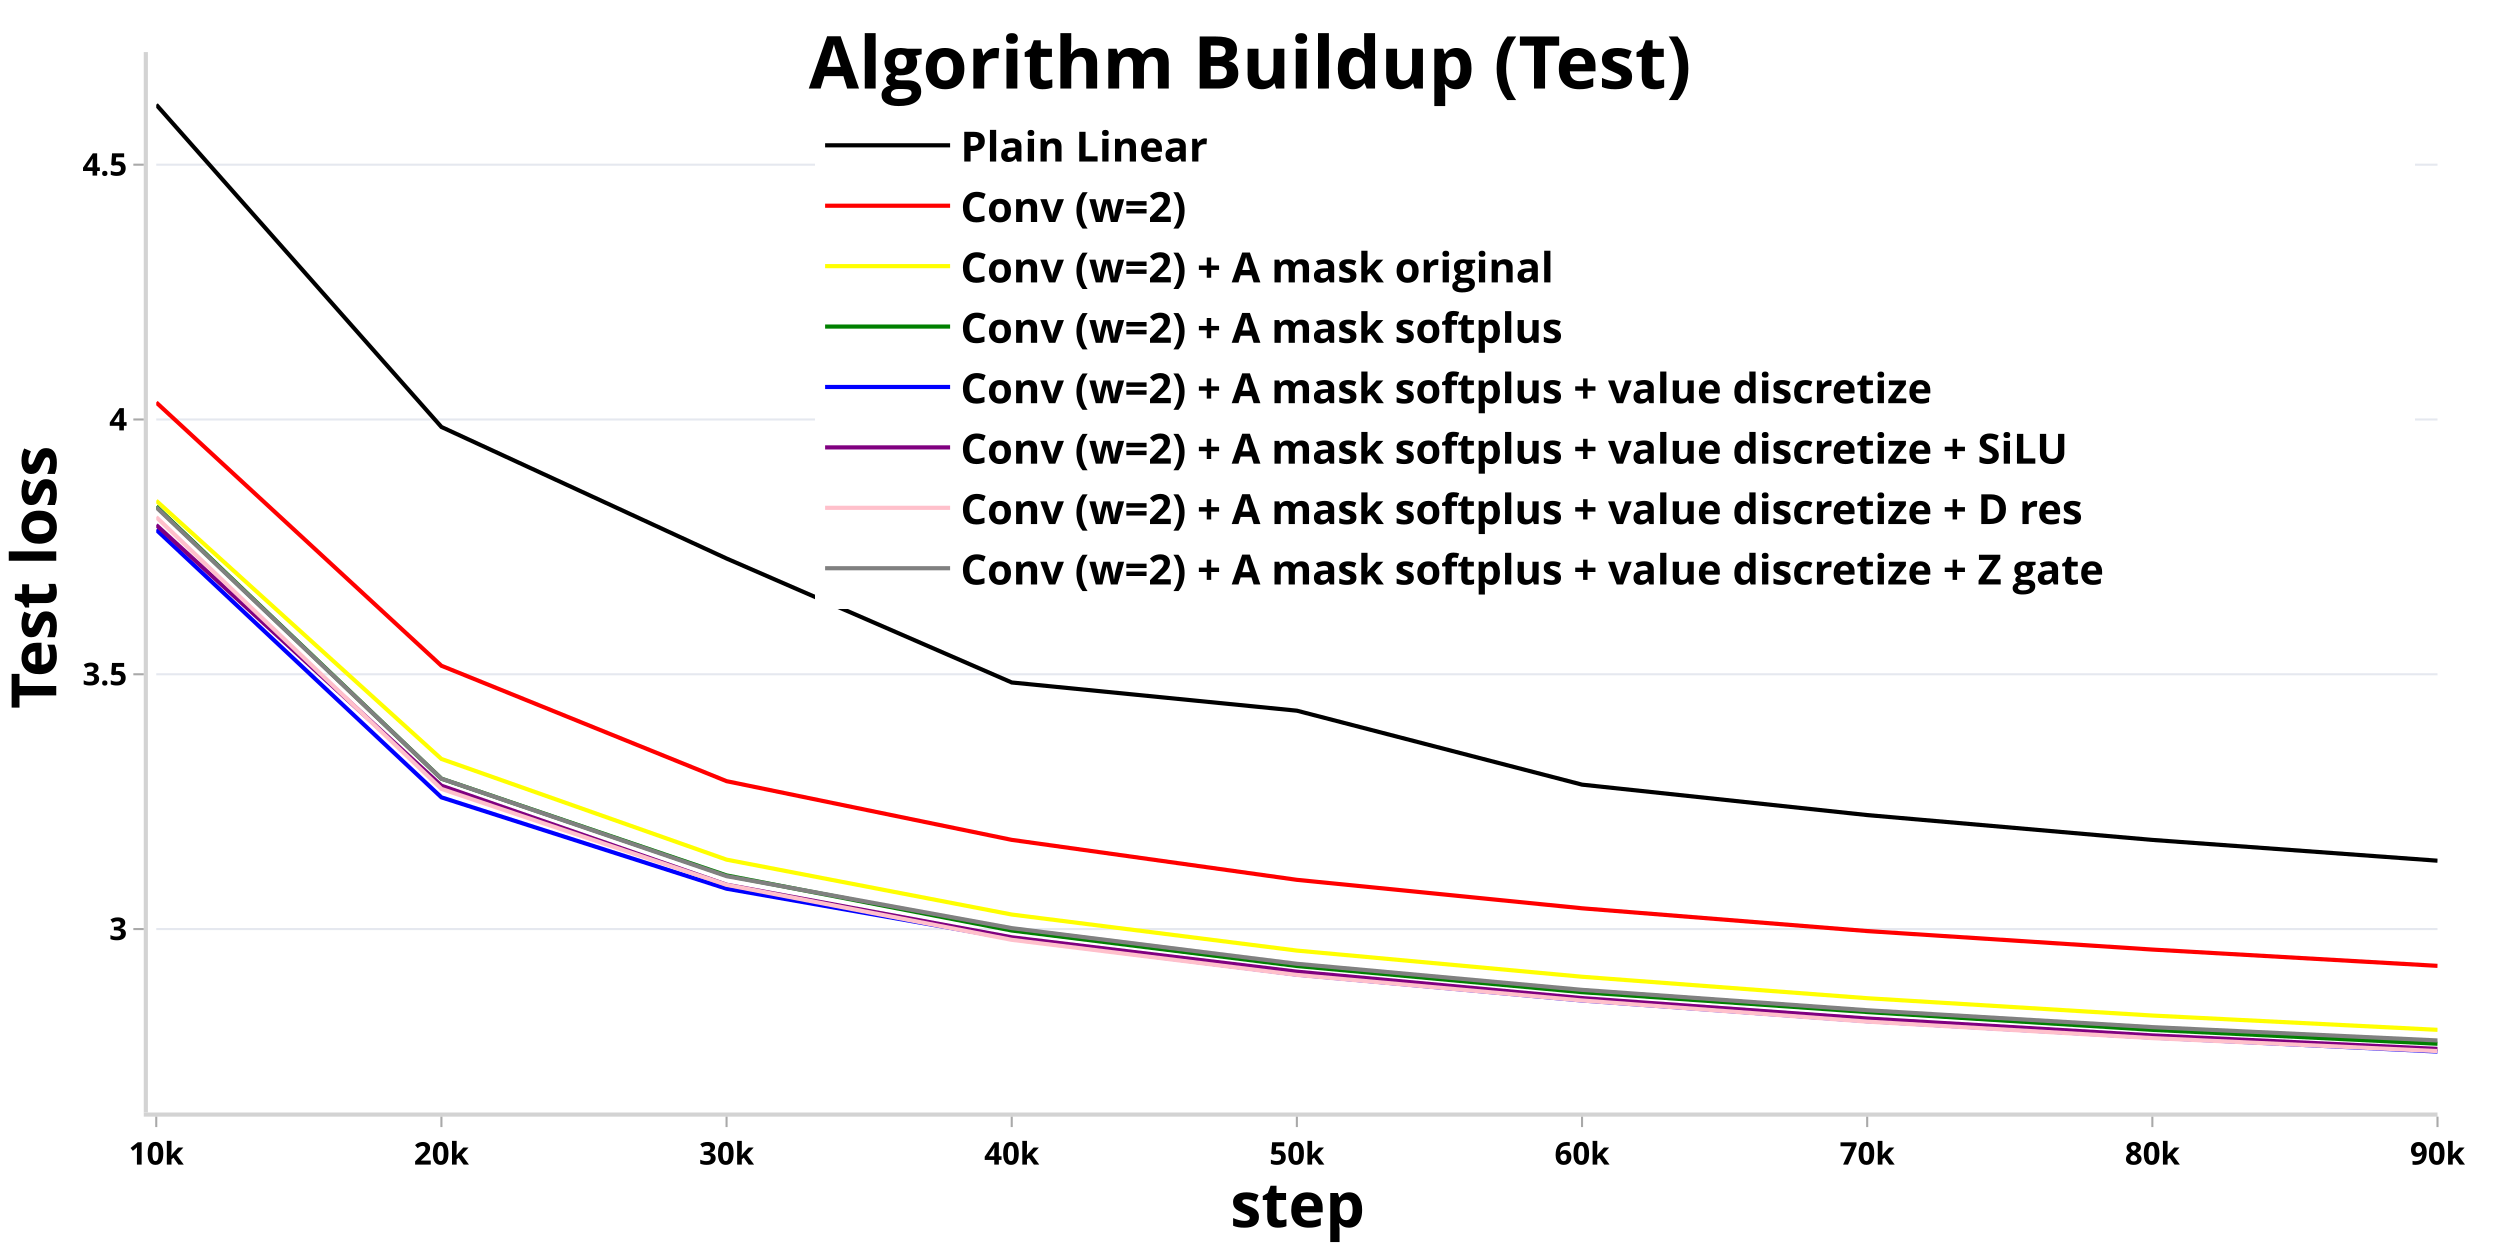
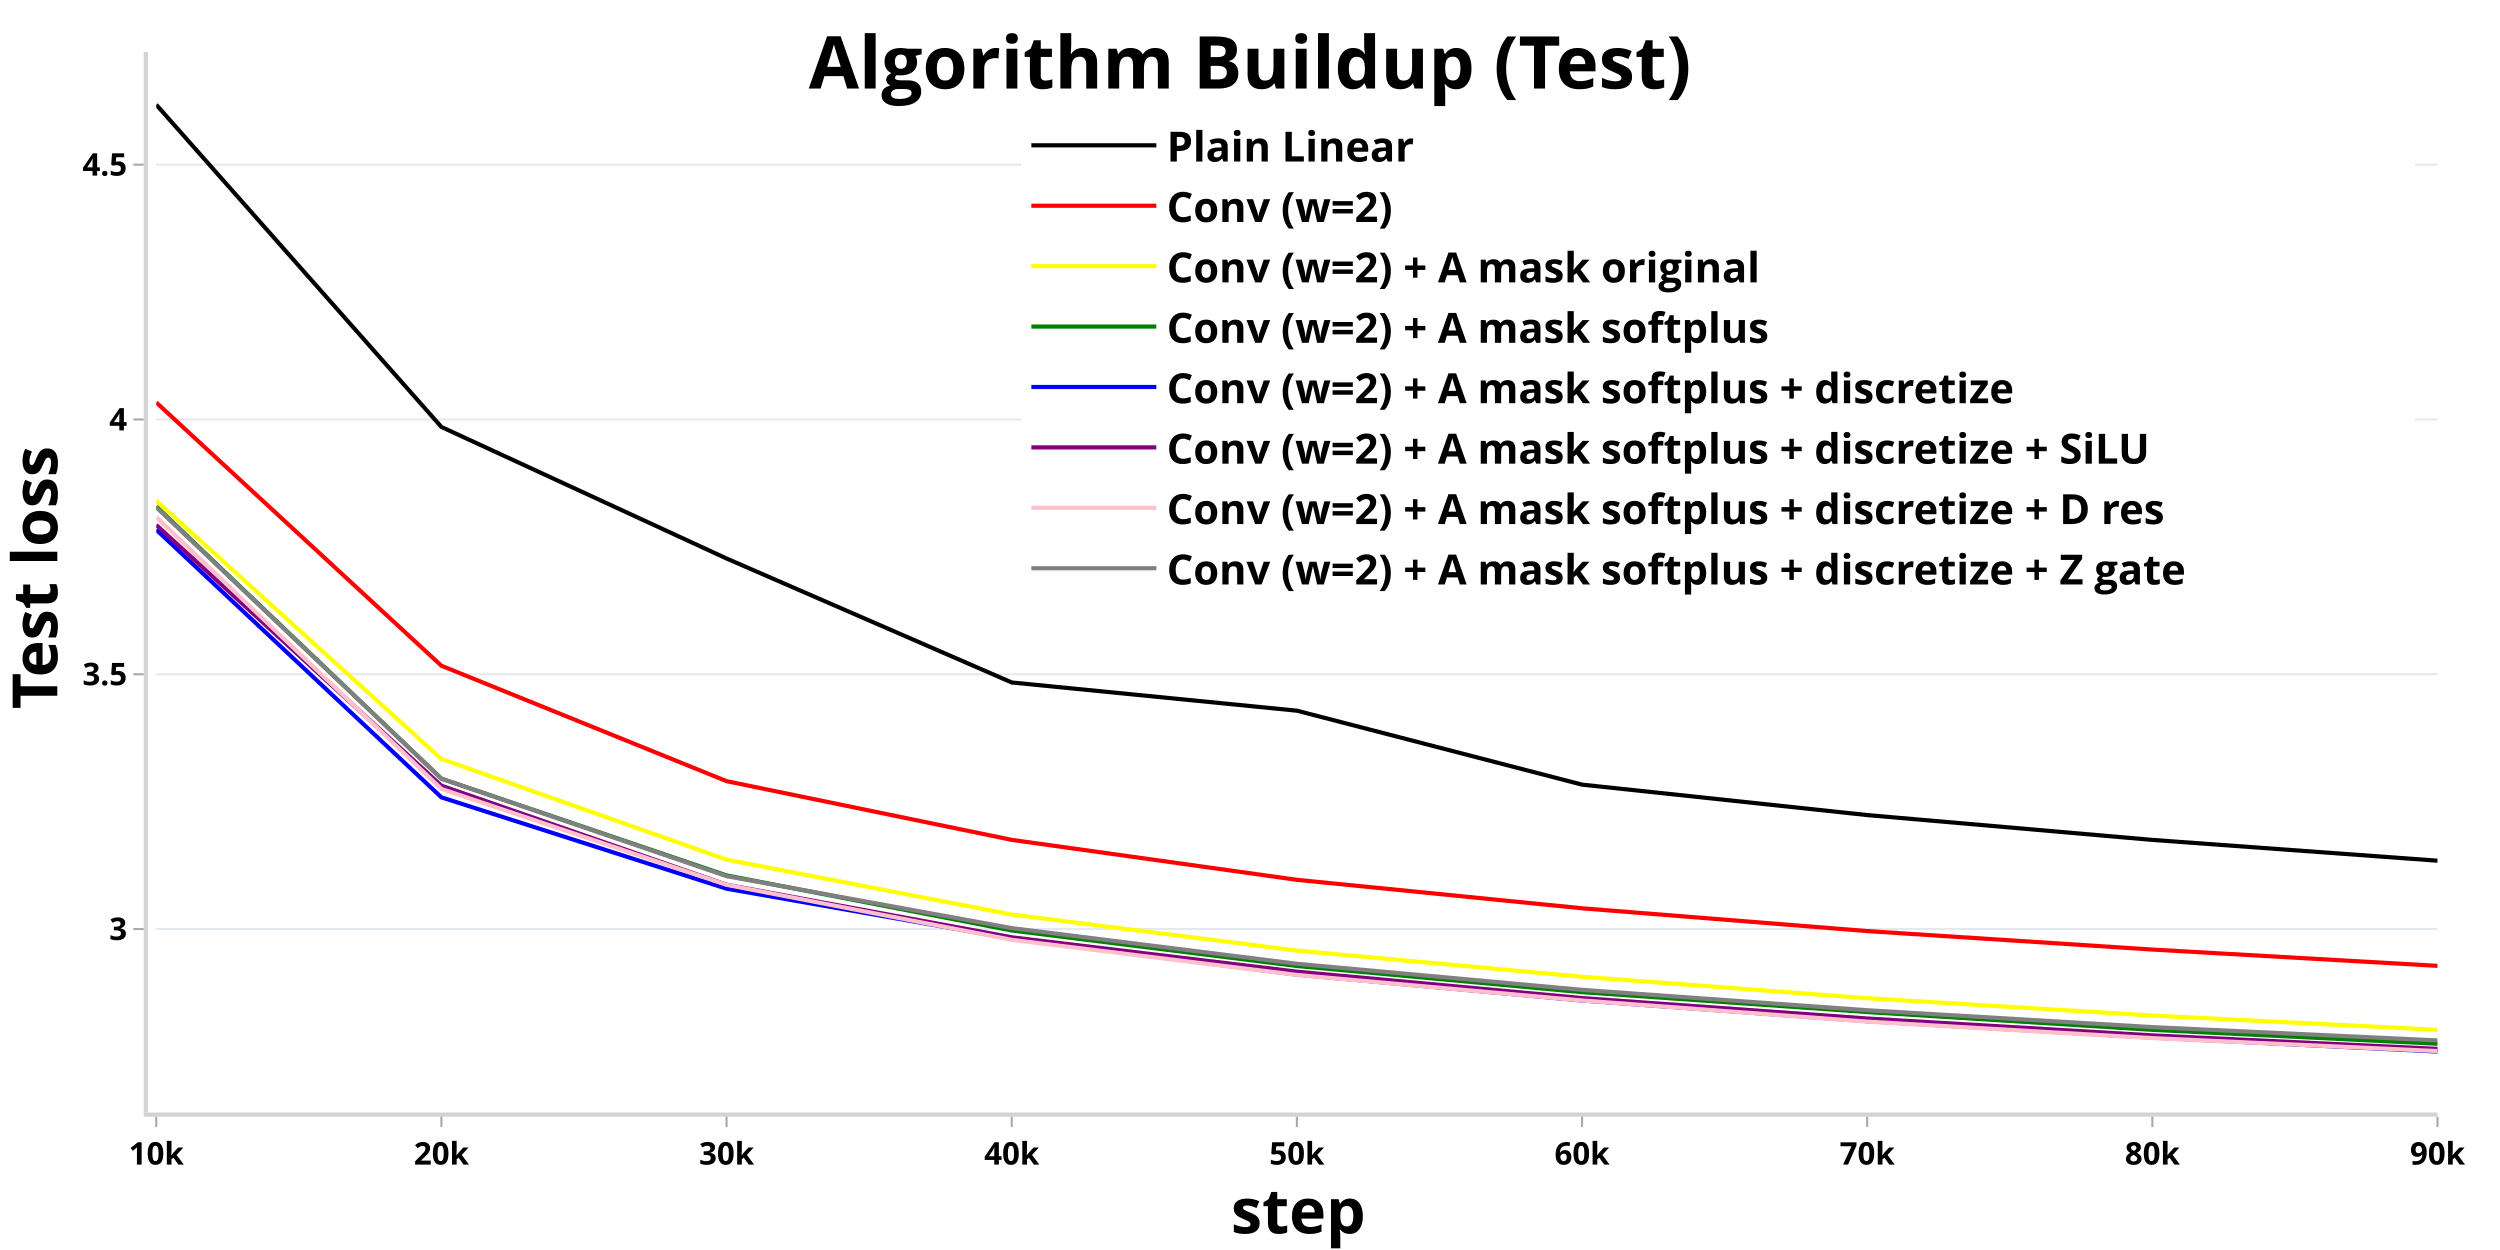
<svg xmlns="http://www.w3.org/2000/svg" class="main-svg" width="1200" height="600" style="" viewBox="0 0 1200 600">
  <rect x="0" y="0" width="1200" height="600" style="fill: rgb(255, 255, 255); fill-opacity: 1;" />
-   <defs id="defs-12caea">
+   <defs id="defs-2b2a4d">
    <g class="clips">
-       <clipPath id="clip12caeaxyplot" class="plotclip">
+       <clipPath id="clip2b2a4dxyplot" class="plotclip">
        <rect width="1095" height="505" />
      </clipPath>
-       <clipPath class="axesclip" id="clip12caeax">
+       <clipPath class="axesclip" id="clip2b2a4dx">
        <rect x="75" y="0" width="1095" height="600" />
      </clipPath>
-       <clipPath class="axesclip" id="clip12caeay">
+       <clipPath class="axesclip" id="clip2b2a4dy">
        <rect x="0" y="25" width="1200" height="505" />
      </clipPath>
-       <clipPath class="axesclip" id="clip12caeaxy">
+       <clipPath class="axesclip" id="clip2b2a4dxy">
        <rect x="75" y="25" width="1095" height="505" />
      </clipPath>
    </g>
    <g class="gradients" />
    <g class="patterns" />
  </defs>
  <g class="bglayer" />
  <g class="layer-below">
    <g class="imagelayer" />
    <g class="shapelayer" />
  </g>
  <g class="cartesianlayer">
    <g class="subplot xy">
      <g class="layer-subplot">
        <g class="shapelayer" />
        <g class="imagelayer" />
      </g>
      <g class="minor-gridlayer">
        <g class="x" />
        <g class="y" />
      </g>
      <g class="gridlayer">
        <g class="x" />
        <g class="y">
          <path class="ygrid crisp" transform="translate(0,445.95)" d="M75,0h1095" style="stroke: rgb(229, 232, 239); stroke-opacity: 1; stroke-width: 1px;" />
          <path class="ygrid crisp" transform="translate(0,323.65)" d="M75,0h1095" style="stroke: rgb(229, 232, 239); stroke-opacity: 1; stroke-width: 1px;" />
          <path class="ygrid crisp" transform="translate(0,201.35)" d="M75,0h1095" style="stroke: rgb(229, 232, 239); stroke-opacity: 1; stroke-width: 1px;" />
          <path class="ygrid crisp" transform="translate(0,79.05)" d="M75,0h1095" style="stroke: rgb(229, 232, 239); stroke-opacity: 1; stroke-width: 1px;" />
        </g>
      </g>
      <g class="zerolinelayer" />
      <g class="layer-between">
        <g class="shapelayer" />
        <g class="imagelayer" />
      </g>
      <path class="xlines-below" />
      <path class="ylines-below" />
      <g class="overlines-below" />
      <g class="xaxislayer-below" />
      <g class="yaxislayer-below" />
      <g class="overaxes-below" />
      <g class="overplot">
-         <g class="xy" transform="translate(75,25)" clip-path="url(#clip12caeaxyplot)">
+         <g class="xy" transform="translate(75,25)" clip-path="url(#clip2b2a4dxyplot)">
          <g class="scatterlayer mlayer">
-             <g class="trace scatter trace2d6c7d" style="stroke-miterlimit: 2; opacity: 1;">
+             <g class="trace scatter trace3d18b9" style="stroke-miterlimit: 2; opacity: 1;">
              <g class="fills" />
              <g class="errorbars" />
              <g class="lines">
                <path class="js-line" d="M0,25.25L136.88,179.95L273.75,243.09L410.63,302.59L547.5,316.13L684.38,351.63L821.25,366.24L958.13,378.16L1095,388.14" style="vector-effect: none; fill: none; stroke: rgb(0, 0, 0); stroke-opacity: 1; stroke-width: 2px; opacity: 1;" />
              </g>
              <g class="points" />
              <g class="text" />
            </g>
-             <g class="trace scatter trace01a82f" style="stroke-miterlimit: 2; opacity: 1;">
+             <g class="trace scatter trace54b510" style="stroke-miterlimit: 2; opacity: 1;">
              <g class="fills" />
              <g class="errorbars" />
              <g class="lines">
                <path class="js-line" d="M0,168.18L136.88,294.56L273.75,349.96L410.63,378.14L547.5,397.32L684.38,410.98L821.25,421.92L958.13,430.79L1095,438.61" style="vector-effect: none; fill: none; stroke: rgb(255, 0, 0); stroke-opacity: 1; stroke-width: 2px; opacity: 1;" />
              </g>
              <g class="points" />
              <g class="text" />
            </g>
-             <g class="trace scatter tracea3be31" style="stroke-miterlimit: 2; opacity: 1;">
+             <g class="trace scatter tracea1f2f2" style="stroke-miterlimit: 2; opacity: 1;">
              <g class="fills" />
              <g class="errorbars" />
              <g class="lines">
                <path class="js-line" d="M0,215.34L136.88,339.3L273.75,387.63L410.63,413.98L547.5,431.28L684.38,443.84L821.25,454.14L958.13,462.46L1095,469.32" style="vector-effect: none; fill: none; stroke: rgb(255, 255, 0); stroke-opacity: 1; stroke-width: 2px; opacity: 1;" />
              </g>
              <g class="points" />
              <g class="text" />
            </g>
-             <g class="trace scatter trace77e245" style="stroke-miterlimit: 2; opacity: 1;">
+             <g class="trace scatter traceeb0c8f" style="stroke-miterlimit: 2; opacity: 1;">
              <g class="fills" />
              <g class="errorbars" />
              <g class="lines">
                <path class="js-line" d="M0,218.1L136.88,348.77L273.75,395.2L410.63,421.65L547.5,438.69L684.38,451.25L821.25,460.79L958.13,469.33L1095,476" style="vector-effect: none; fill: none; stroke: rgb(0, 128, 0); stroke-opacity: 1; stroke-width: 2px; opacity: 1;" />
              </g>
              <g class="points" />
              <g class="text" />
            </g>
-             <g class="trace scatter trace774b36" style="stroke-miterlimit: 2; opacity: 1;">
+             <g class="trace scatter trace7afc3e" style="stroke-miterlimit: 2; opacity: 1;">
              <g class="fills" />
              <g class="errorbars" />
              <g class="lines">
                <path class="js-line" d="M0,229.27L136.88,357.73L273.75,401.58L410.63,425.59L547.5,442.81L684.38,455.24L821.25,465.17L958.13,473.04L1095,479.75" style="vector-effect: none; fill: none; stroke: rgb(0, 0, 255); stroke-opacity: 1; stroke-width: 2px; opacity: 1;" />
              </g>
              <g class="points" />
              <g class="text" />
            </g>
-             <g class="trace scatter traceda5892" style="stroke-miterlimit: 2; opacity: 1;">
+             <g class="trace scatter trace355b88" style="stroke-miterlimit: 2; opacity: 1;">
              <g class="fills" />
              <g class="errorbars" />
              <g class="lines">
                <path class="js-line" d="M0,227L136.88,352.13L273.75,399.67L410.63,424.9L547.5,441.4L684.38,454.08L821.25,463.88L958.13,471.99L1095,478.46" style="vector-effect: none; fill: none; stroke: rgb(128, 0, 128); stroke-opacity: 1; stroke-width: 2px; opacity: 1;" />
              </g>
              <g class="points" />
              <g class="text" />
            </g>
-             <g class="trace scatter tracea642bd" style="stroke-miterlimit: 2; opacity: 1;">
+             <g class="trace scatter trace8542fc" style="stroke-miterlimit: 2; opacity: 1;">
              <g class="fills" />
              <g class="errorbars" />
              <g class="lines">
                <path class="js-line" d="M0,223.2L136.88,353.68L273.75,399.72L410.63,426.12L547.5,442.97L684.38,455.24L821.25,465.38L958.13,473.3L1095,479.53" style="vector-effect: none; fill: none; stroke: rgb(255, 192, 203); stroke-opacity: 1; stroke-width: 2px; opacity: 1;" />
              </g>
              <g class="points" />
              <g class="text" />
            </g>
-             <g class="trace scatter trace38f9d5" style="stroke-miterlimit: 2; opacity: 1;">
+             <g class="trace scatter tracec3fccd" style="stroke-miterlimit: 2; opacity: 1;">
              <g class="fills" />
              <g class="errorbars" />
              <g class="lines">
                <path class="js-line" d="M0,218.49L136.88,348.76L273.75,395.56L410.63,420.5L547.5,437.62L684.38,450.13L821.25,459.91L958.13,468.02L1095,474.42" style="vector-effect: none; fill: none; stroke: rgb(128, 128, 128); stroke-opacity: 1; stroke-width: 2px; opacity: 1;" />
              </g>
              <g class="points" />
              <g class="text" />
            </g>
          </g>
        </g>
      </g>
      <g class="zerolinelayer-above" />
      <path class="xlines-above crisp" d="M69,535H1170" style="fill: none; stroke-width: 2px; stroke: rgb(211, 211, 211); stroke-opacity: 1;" />
      <path class="ylines-above crisp" d="M70,25V534" style="fill: none; stroke-width: 2px; stroke: rgb(211, 211, 211); stroke-opacity: 1;" />
      <g class="overlines-above" />
      <g class="xaxislayer-above">
        <path class="xtick ticks crisp" d="M0,536v5" transform="translate(75,0)" style="stroke: rgb(169, 169, 169); stroke-opacity: 1; stroke-width: 1px;" />
        <path class="xtick ticks crisp" d="M0,536v5" transform="translate(211.88,0)" style="stroke: rgb(169, 169, 169); stroke-opacity: 1; stroke-width: 1px;" />
        <path class="xtick ticks crisp" d="M0,536v5" transform="translate(348.75,0)" style="stroke: rgb(169, 169, 169); stroke-opacity: 1; stroke-width: 1px;" />
        <path class="xtick ticks crisp" d="M0,536v5" transform="translate(485.63,0)" style="stroke: rgb(169, 169, 169); stroke-opacity: 1; stroke-width: 1px;" />
        <path class="xtick ticks crisp" d="M0,536v5" transform="translate(622.5,0)" style="stroke: rgb(169, 169, 169); stroke-opacity: 1; stroke-width: 1px;" />
        <path class="xtick ticks crisp" d="M0,536v5" transform="translate(759.38,0)" style="stroke: rgb(169, 169, 169); stroke-opacity: 1; stroke-width: 1px;" />
        <path class="xtick ticks crisp" d="M0,536v5" transform="translate(896.25,0)" style="stroke: rgb(169, 169, 169); stroke-opacity: 1; stroke-width: 1px;" />
        <path class="xtick ticks crisp" d="M0,536v5" transform="translate(1033.13,0)" style="stroke: rgb(169, 169, 169); stroke-opacity: 1; stroke-width: 1px;" />
        <path class="xtick ticks crisp" d="M0,536v5" transform="translate(1170,0)" style="stroke: rgb(169, 169, 169); stroke-opacity: 1; stroke-width: 1px;" />
        <g class="xtick">
          <text text-anchor="middle" x="0" y="559" transform="translate(75,0)" style="font-family: 'Open Sans', verdana, arial, sans-serif; font-size: 15px; fill: rgb(0, 0, 0); fill-opacity: 1; font-weight: bold; white-space: pre;">10k</text>
        </g>
        <g class="xtick">
          <text text-anchor="middle" x="0" y="559" style="font-family: 'Open Sans', verdana, arial, sans-serif; font-size: 15px; fill: rgb(0, 0, 0); fill-opacity: 1; font-weight: bold; white-space: pre;" transform="translate(211.88,0)">20k</text>
        </g>
        <g class="xtick">
          <text text-anchor="middle" x="0" y="559" style="font-family: 'Open Sans', verdana, arial, sans-serif; font-size: 15px; fill: rgb(0, 0, 0); fill-opacity: 1; font-weight: bold; white-space: pre;" transform="translate(348.75,0)">30k</text>
        </g>
        <g class="xtick">
          <text text-anchor="middle" x="0" y="559" style="font-family: 'Open Sans', verdana, arial, sans-serif; font-size: 15px; fill: rgb(0, 0, 0); fill-opacity: 1; font-weight: bold; white-space: pre;" transform="translate(485.63,0)">40k</text>
        </g>
        <g class="xtick">
          <text text-anchor="middle" x="0" y="559" style="font-family: 'Open Sans', verdana, arial, sans-serif; font-size: 15px; fill: rgb(0, 0, 0); fill-opacity: 1; font-weight: bold; white-space: pre;" transform="translate(622.5,0)">50k</text>
        </g>
        <g class="xtick">
          <text text-anchor="middle" x="0" y="559" style="font-family: 'Open Sans', verdana, arial, sans-serif; font-size: 15px; fill: rgb(0, 0, 0); fill-opacity: 1; font-weight: bold; white-space: pre;" transform="translate(759.38,0)">60k</text>
        </g>
        <g class="xtick">
          <text text-anchor="middle" x="0" y="559" style="font-family: 'Open Sans', verdana, arial, sans-serif; font-size: 15px; fill: rgb(0, 0, 0); fill-opacity: 1; font-weight: bold; white-space: pre;" transform="translate(896.25,0)">70k</text>
        </g>
        <g class="xtick">
          <text text-anchor="middle" x="0" y="559" style="font-family: 'Open Sans', verdana, arial, sans-serif; font-size: 15px; fill: rgb(0, 0, 0); fill-opacity: 1; font-weight: bold; white-space: pre;" transform="translate(1033.13,0)">80k</text>
        </g>
        <g class="xtick">
          <text text-anchor="middle" x="0" y="559" style="font-family: 'Open Sans', verdana, arial, sans-serif; font-size: 15px; fill: rgb(0, 0, 0); fill-opacity: 1; font-weight: bold; white-space: pre;" transform="translate(1170,0)">90k</text>
        </g>
      </g>
      <g class="yaxislayer-above">
        <path class="ytick ticks crisp" d="M69,0h-5" transform="translate(0,445.95)" style="stroke: rgb(169, 169, 169); stroke-opacity: 1; stroke-width: 1px;" />
        <path class="ytick ticks crisp" d="M69,0h-5" transform="translate(0,323.65)" style="stroke: rgb(169, 169, 169); stroke-opacity: 1; stroke-width: 1px;" />
        <path class="ytick ticks crisp" d="M69,0h-5" transform="translate(0,201.35)" style="stroke: rgb(169, 169, 169); stroke-opacity: 1; stroke-width: 1px;" />
        <path class="ytick ticks crisp" d="M69,0h-5" transform="translate(0,79.05)" style="stroke: rgb(169, 169, 169); stroke-opacity: 1; stroke-width: 1px;" />
        <g class="ytick">
          <text text-anchor="end" x="61" y="5.25" transform="translate(0,445.95)" style="font-family: 'Open Sans', verdana, arial, sans-serif; font-size: 15px; fill: rgb(0, 0, 0); fill-opacity: 1; font-weight: bold; white-space: pre;">3</text>
        </g>
        <g class="ytick">
          <text text-anchor="end" x="61" y="5.25" style="font-family: 'Open Sans', verdana, arial, sans-serif; font-size: 15px; fill: rgb(0, 0, 0); fill-opacity: 1; font-weight: bold; white-space: pre;" transform="translate(0,323.65)">3.5</text>
        </g>
        <g class="ytick">
          <text text-anchor="end" x="61" y="5.25" style="font-family: 'Open Sans', verdana, arial, sans-serif; font-size: 15px; fill: rgb(0, 0, 0); fill-opacity: 1; font-weight: bold; white-space: pre;" transform="translate(0,201.35)">4</text>
        </g>
        <g class="ytick">
          <text text-anchor="end" x="61" y="5.25" style="font-family: 'Open Sans', verdana, arial, sans-serif; font-size: 15px; fill: rgb(0, 0, 0); fill-opacity: 1; font-weight: bold; white-space: pre;" transform="translate(0,79.05)">4.5</text>
        </g>
      </g>
      <g class="overaxes-above" />
    </g>
  </g>
  <g class="polarlayer" />
  <g class="smithlayer" />
  <g class="ternarylayer" />
  <g class="geolayer" />
  <g class="funnelarealayer" />
  <g class="pielayer" />
  <g class="iciclelayer" />
  <g class="treemaplayer" />
  <g class="sunburstlayer" />
  <g class="glimages" />
-   <defs id="topdefs-12caea">
+   <defs id="topdefs-2b2a4d">
    <g class="clips" />
-     <clipPath id="legend12caea">
-       <rect width="768" height="242" x="0" y="0" />
+     <clipPath id="legend2b2a4d">
+       <rect width="669" height="242" x="0" y="0" />
    </clipPath>
  </defs>
  <g class="layer-above">
    <g class="imagelayer" />
    <g class="shapelayer" />
  </g>
  <g class="infolayer">
-     <g class="legend" pointer-events="all" transform="translate(391.05,50.25)">
-       <rect class="bg" shape-rendering="crispEdges" style="stroke: rgb(68, 68, 68); stroke-opacity: 1; fill: rgb(255, 255, 255); fill-opacity: 1; stroke-width: 0px;" width="768" height="242" x="0" y="0" />
-       <g class="scrollbox" transform="" clip-path="url(#legend12caea)">
+     <g class="legend" pointer-events="all" transform="translate(490.05,50.25)">
+       <rect class="bg" shape-rendering="crispEdges" style="stroke: rgb(68, 68, 68); stroke-opacity: 1; fill: rgb(255, 255, 255); fill-opacity: 1; stroke-width: 0px;" width="669" height="242" x="0" y="0" />
+       <g class="scrollbox" transform="" clip-path="url(#legend2b2a4d)">
        <g class="groups">
          <g class="traces" transform="translate(0,19.5)" style="opacity: 1;">
-             <text class="legendtext" text-anchor="start" x="70" y="7.8" style="font-family: 'Open Sans', verdana, arial, sans-serif; font-size: 20px; fill: rgb(0, 0, 0); fill-opacity: 1; font-weight: bold; white-space: pre;">Plain Linear      </text>
+             <text class="legendtext" text-anchor="start" x="70" y="7.8" style="font-family: 'Open Sans', verdana, arial, sans-serif; font-size: 20px; fill: rgb(0, 0, 0); fill-opacity: 1; font-weight: bold; white-space: pre;">Plain Linear </text>
            <g class="layers" style="opacity: 1;">
              <g class="legendfill" />
              <g class="legendlines">
                <path class="js-line" d="M5,0h60" style="fill: none; stroke: rgb(0, 0, 0); stroke-opacity: 1; stroke-width: 2px;" />
              </g>
              <g class="legendsymbols">
                <g class="legendpoints" />
              </g>
            </g>
-             <rect class="legendtoggle" x="0" y="-14.5" width="762.062" height="29" style="fill: rgb(0, 0, 0); fill-opacity: 0;" />
+             <rect class="legendtoggle" x="0" y="-14.5" width="663.406" height="29" style="fill: rgb(0, 0, 0); fill-opacity: 0;" />
          </g>
          <g class="traces" transform="translate(0,48.5)" style="opacity: 1;">
-             <text class="legendtext" text-anchor="start" x="70" y="7.8" style="font-family: 'Open Sans', verdana, arial, sans-serif; font-size: 20px; fill: rgb(0, 0, 0); fill-opacity: 1; font-weight: bold; white-space: pre;">Conv (w=2)     </text>
+             <text class="legendtext" text-anchor="start" x="70" y="7.8" style="font-family: 'Open Sans', verdana, arial, sans-serif; font-size: 20px; fill: rgb(0, 0, 0); fill-opacity: 1; font-weight: bold; white-space: pre;">Conv (w=2) </text>
            <g class="layers" style="opacity: 1;">
              <g class="legendfill" />
              <g class="legendlines">
                <path class="js-line" d="M5,0h60" style="fill: none; stroke: rgb(255, 0, 0); stroke-opacity: 1; stroke-width: 2px;" />
              </g>
              <g class="legendsymbols">
                <g class="legendpoints" />
              </g>
            </g>
-             <rect class="legendtoggle" x="0" y="-14.5" width="762.062" height="29" style="fill: rgb(0, 0, 0); fill-opacity: 0;" />
+             <rect class="legendtoggle" x="0" y="-14.5" width="663.406" height="29" style="fill: rgb(0, 0, 0); fill-opacity: 0;" />
          </g>
          <g class="traces" transform="translate(0,77.5)" style="opacity: 1;">
-             <text class="legendtext" text-anchor="start" x="70" y="7.8" style="font-family: 'Open Sans', verdana, arial, sans-serif; font-size: 20px; fill: rgb(0, 0, 0); fill-opacity: 1; font-weight: bold; white-space: pre;">Conv (w=2) + A mask original              </text>
+             <text class="legendtext" text-anchor="start" x="70" y="7.8" style="font-family: 'Open Sans', verdana, arial, sans-serif; font-size: 20px; fill: rgb(0, 0, 0); fill-opacity: 1; font-weight: bold; white-space: pre;">Conv (w=2) + A mask original </text>
            <g class="layers" style="opacity: 1;">
              <g class="legendfill" />
              <g class="legendlines">
                <path class="js-line" d="M5,0h60" style="fill: none; stroke: rgb(255, 255, 0); stroke-opacity: 1; stroke-width: 2px;" />
              </g>
              <g class="legendsymbols">
                <g class="legendpoints" />
              </g>
            </g>
-             <rect class="legendtoggle" x="0" y="-14.5" width="762.062" height="29" style="fill: rgb(0, 0, 0); fill-opacity: 0;" />
+             <rect class="legendtoggle" x="0" y="-14.5" width="663.406" height="29" style="fill: rgb(0, 0, 0); fill-opacity: 0;" />
          </g>
          <g class="traces" transform="translate(0,106.5)" style="opacity: 1;">
-             <text class="legendtext" text-anchor="start" x="70" y="7.8" style="font-family: 'Open Sans', verdana, arial, sans-serif; font-size: 20px; fill: rgb(0, 0, 0); fill-opacity: 1; font-weight: bold; white-space: pre;">Conv (w=2) + A mask softplus              </text>
+             <text class="legendtext" text-anchor="start" x="70" y="7.8" style="font-family: 'Open Sans', verdana, arial, sans-serif; font-size: 20px; fill: rgb(0, 0, 0); fill-opacity: 1; font-weight: bold; white-space: pre;">Conv (w=2) + A mask softplus </text>
            <g class="layers" style="opacity: 1;">
              <g class="legendfill" />
              <g class="legendlines">
                <path class="js-line" d="M5,0h60" style="fill: none; stroke: rgb(0, 128, 0); stroke-opacity: 1; stroke-width: 2px;" />
              </g>
              <g class="legendsymbols">
                <g class="legendpoints" />
              </g>
            </g>
-             <rect class="legendtoggle" x="0" y="-14.5" width="762.062" height="29" style="fill: rgb(0, 0, 0); fill-opacity: 0;" />
+             <rect class="legendtoggle" x="0" y="-14.5" width="663.406" height="29" style="fill: rgb(0, 0, 0); fill-opacity: 0;" />
          </g>
          <g class="traces" transform="translate(0,135.5)" style="opacity: 1;">
-             <text class="legendtext" text-anchor="start" x="70" y="7.8" style="font-family: 'Open Sans', verdana, arial, sans-serif; font-size: 20px; fill: rgb(0, 0, 0); fill-opacity: 1; font-weight: bold; white-space: pre;">Conv (w=2) + A mask softplus + value discretize                       </text>
+             <text class="legendtext" text-anchor="start" x="70" y="7.8" style="font-family: 'Open Sans', verdana, arial, sans-serif; font-size: 20px; fill: rgb(0, 0, 0); fill-opacity: 1; font-weight: bold; white-space: pre;">Conv (w=2) + A mask softplus + discretize </text>
            <g class="layers" style="opacity: 1;">
              <g class="legendfill" />
              <g class="legendlines">
                <path class="js-line" d="M5,0h60" style="fill: none; stroke: rgb(0, 0, 255); stroke-opacity: 1; stroke-width: 2px;" />
              </g>
              <g class="legendsymbols">
                <g class="legendpoints" />
              </g>
            </g>
-             <rect class="legendtoggle" x="0" y="-14.5" width="762.062" height="29" style="fill: rgb(0, 0, 0); fill-opacity: 0;" />
+             <rect class="legendtoggle" x="0" y="-14.5" width="663.406" height="29" style="fill: rgb(0, 0, 0); fill-opacity: 0;" />
          </g>
          <g class="traces" transform="translate(0,164.5)" style="opacity: 1;">
-             <text class="legendtext" text-anchor="start" x="70" y="7.8" style="font-family: 'Open Sans', verdana, arial, sans-serif; font-size: 20px; fill: rgb(0, 0, 0); fill-opacity: 1; font-weight: bold; white-space: pre;">Conv (w=2) + A mask softplus + value discretize + SiLU                           </text>
+             <text class="legendtext" text-anchor="start" x="70" y="7.8" style="font-family: 'Open Sans', verdana, arial, sans-serif; font-size: 20px; fill: rgb(0, 0, 0); fill-opacity: 1; font-weight: bold; white-space: pre;">Conv (w=2) + A mask softplus + discretize + SiLU </text>
            <g class="layers" style="opacity: 1;">
              <g class="legendfill" />
              <g class="legendlines">
                <path class="js-line" d="M5,0h60" style="fill: none; stroke: rgb(128, 0, 128); stroke-opacity: 1; stroke-width: 2px;" />
              </g>
              <g class="legendsymbols">
                <g class="legendpoints" />
              </g>
            </g>
-             <rect class="legendtoggle" x="0" y="-14.5" width="762.062" height="29" style="fill: rgb(0, 0, 0); fill-opacity: 0;" />
+             <rect class="legendtoggle" x="0" y="-14.5" width="663.406" height="29" style="fill: rgb(0, 0, 0); fill-opacity: 0;" />
          </g>
          <g class="traces" transform="translate(0,193.5)" style="opacity: 1;">
-             <text class="legendtext" text-anchor="start" x="70" y="7.8" style="font-family: 'Open Sans', verdana, arial, sans-serif; font-size: 20px; fill: rgb(0, 0, 0); fill-opacity: 1; font-weight: bold; white-space: pre;">Conv (w=2) + A mask softplus + value discretize + D res                           </text>
+             <text class="legendtext" text-anchor="start" x="70" y="7.8" style="font-family: 'Open Sans', verdana, arial, sans-serif; font-size: 20px; fill: rgb(0, 0, 0); fill-opacity: 1; font-weight: bold; white-space: pre;">Conv (w=2) + A mask softplus + discretize + D res </text>
            <g class="layers" style="opacity: 1;">
              <g class="legendfill" />
              <g class="legendlines">
                <path class="js-line" d="M5,0h60" style="fill: none; stroke: rgb(255, 192, 203); stroke-opacity: 1; stroke-width: 2px;" />
              </g>
              <g class="legendsymbols">
                <g class="legendpoints" />
              </g>
            </g>
-             <rect class="legendtoggle" x="0" y="-14.5" width="762.062" height="29" style="fill: rgb(0, 0, 0); fill-opacity: 0;" />
+             <rect class="legendtoggle" x="0" y="-14.5" width="663.406" height="29" style="fill: rgb(0, 0, 0); fill-opacity: 0;" />
          </g>
          <g class="traces" transform="translate(0,222.5)" style="opacity: 1;">
-             <text class="legendtext" text-anchor="start" x="70" y="7.8" style="font-family: 'Open Sans', verdana, arial, sans-serif; font-size: 20px; fill: rgb(0, 0, 0); fill-opacity: 1; font-weight: bold; white-space: pre;">Conv (w=2) + A mask softplus + value discretize + Z gate                            </text>
+             <text class="legendtext" text-anchor="start" x="70" y="7.8" style="font-family: 'Open Sans', verdana, arial, sans-serif; font-size: 20px; fill: rgb(0, 0, 0); fill-opacity: 1; font-weight: bold; white-space: pre;">Conv (w=2) + A mask softplus + discretize + Z gate </text>
            <g class="layers" style="opacity: 1;">
              <g class="legendfill" />
              <g class="legendlines">
                <path class="js-line" d="M5,0h60" style="fill: none; stroke: rgb(128, 128, 128); stroke-opacity: 1; stroke-width: 2px;" />
              </g>
              <g class="legendsymbols">
                <g class="legendpoints" />
              </g>
            </g>
-             <rect class="legendtoggle" x="0" y="-14.5" width="762.062" height="29" style="fill: rgb(0, 0, 0); fill-opacity: 0;" />
+             <rect class="legendtoggle" x="0" y="-14.5" width="663.406" height="29" style="fill: rgb(0, 0, 0); fill-opacity: 0;" />
          </g>
        </g>
      </g>
      <rect class="scrollbar" rx="20" ry="3" width="0" height="0" style="fill: rgb(128, 139, 164); fill-opacity: 1;" x="0" y="0" />
    </g>
    <g class="g-gtitle">
      <text class="gtitle" x="600" y="18" text-anchor="middle" dy="0.7em" style="opacity: 1; font-family: 'Open Sans', verdana, arial, sans-serif; font-size: 35px; fill: rgb(0, 0, 0); fill-opacity: 1; font-weight: bold; white-space: pre;">Algorithm Buildup (Test)</text>
    </g>
    <g class="g-xtitle" />
    <g class="g-ytitle" />
    <g class="annotation" data-index="0" style="opacity: 1;">
-       <g class="annotation-text-g" transform="rotate(0,622.5,578.5)">
-         <g class="cursor-pointer" transform="translate(590,560)">
-           <rect class="bg" x="0.5" y="0.5" width="65" height="36" style="stroke-width: 1px; stroke: rgb(0, 0, 0); stroke-opacity: 0; fill: rgb(0, 0, 0); fill-opacity: 0;" />
-           <text class="annotation-text" text-anchor="middle" x="32.844" y="29" style="font-family: 'Open Sans', verdana, arial, sans-serif; font-size: 30px; fill: rgb(0, 0, 0); fill-opacity: 1; font-weight: bold; white-space: pre;">step</text>
+       <g class="annotation-text-g" transform="rotate(0,622.5,580)">
+         <g class="cursor-pointer" transform="translate(585,560)">
+           <rect class="bg" x="0.5" y="0.5" width="75" height="39" style="stroke-width: 1px; stroke: rgb(0, 0, 0); stroke-opacity: 0; fill: rgb(0, 0, 0); fill-opacity: 0;" />
+           <text class="annotation-text" text-anchor="middle" x="38.188" y="32" style="font-family: 'Open Sans', verdana, arial, sans-serif; font-size: 30px; fill: rgb(0, 0, 0); fill-opacity: 1; font-weight: bold; white-space: pre;">step</text>
        </g>
      </g>
    </g>
    <g class="annotation" data-index="1" style="opacity: 1;">
-       <g class="annotation-text-g" transform="rotate(-90,16.5,277.5)">
-         <g class="cursor-pointer" transform="translate(-49,259)">
-           <rect class="bg" x="0.5" y="0.5" width="131" height="36" style="stroke-width: 1px; stroke: rgb(0, 0, 0); stroke-opacity: 0; fill: rgb(0, 0, 0); fill-opacity: 0;" />
-           <text class="annotation-text" text-anchor="middle" x="65.914" y="29" style="font-family: 'Open Sans', verdana, arial, sans-serif; font-size: 30px; fill: rgb(0, 0, 0); fill-opacity: 1; font-weight: bold; white-space: pre;">Test loss</text>
+       <g class="annotation-text-g" transform="rotate(-90,15,277.5)">
+         <g class="cursor-pointer" transform="translate(-61,258)">
+           <rect class="bg" x="0.5" y="0.5" width="152" height="39" style="stroke-width: 1px; stroke: rgb(0, 0, 0); stroke-opacity: 0; fill: rgb(0, 0, 0); fill-opacity: 0;" />
+           <text class="annotation-text" text-anchor="middle" x="76.273" y="32" style="font-family: 'Open Sans', verdana, arial, sans-serif; font-size: 30px; fill: rgb(0, 0, 0); fill-opacity: 1; font-weight: bold; white-space: pre;">Test loss</text>
        </g>
      </g>
    </g>
  </g>
</svg>
